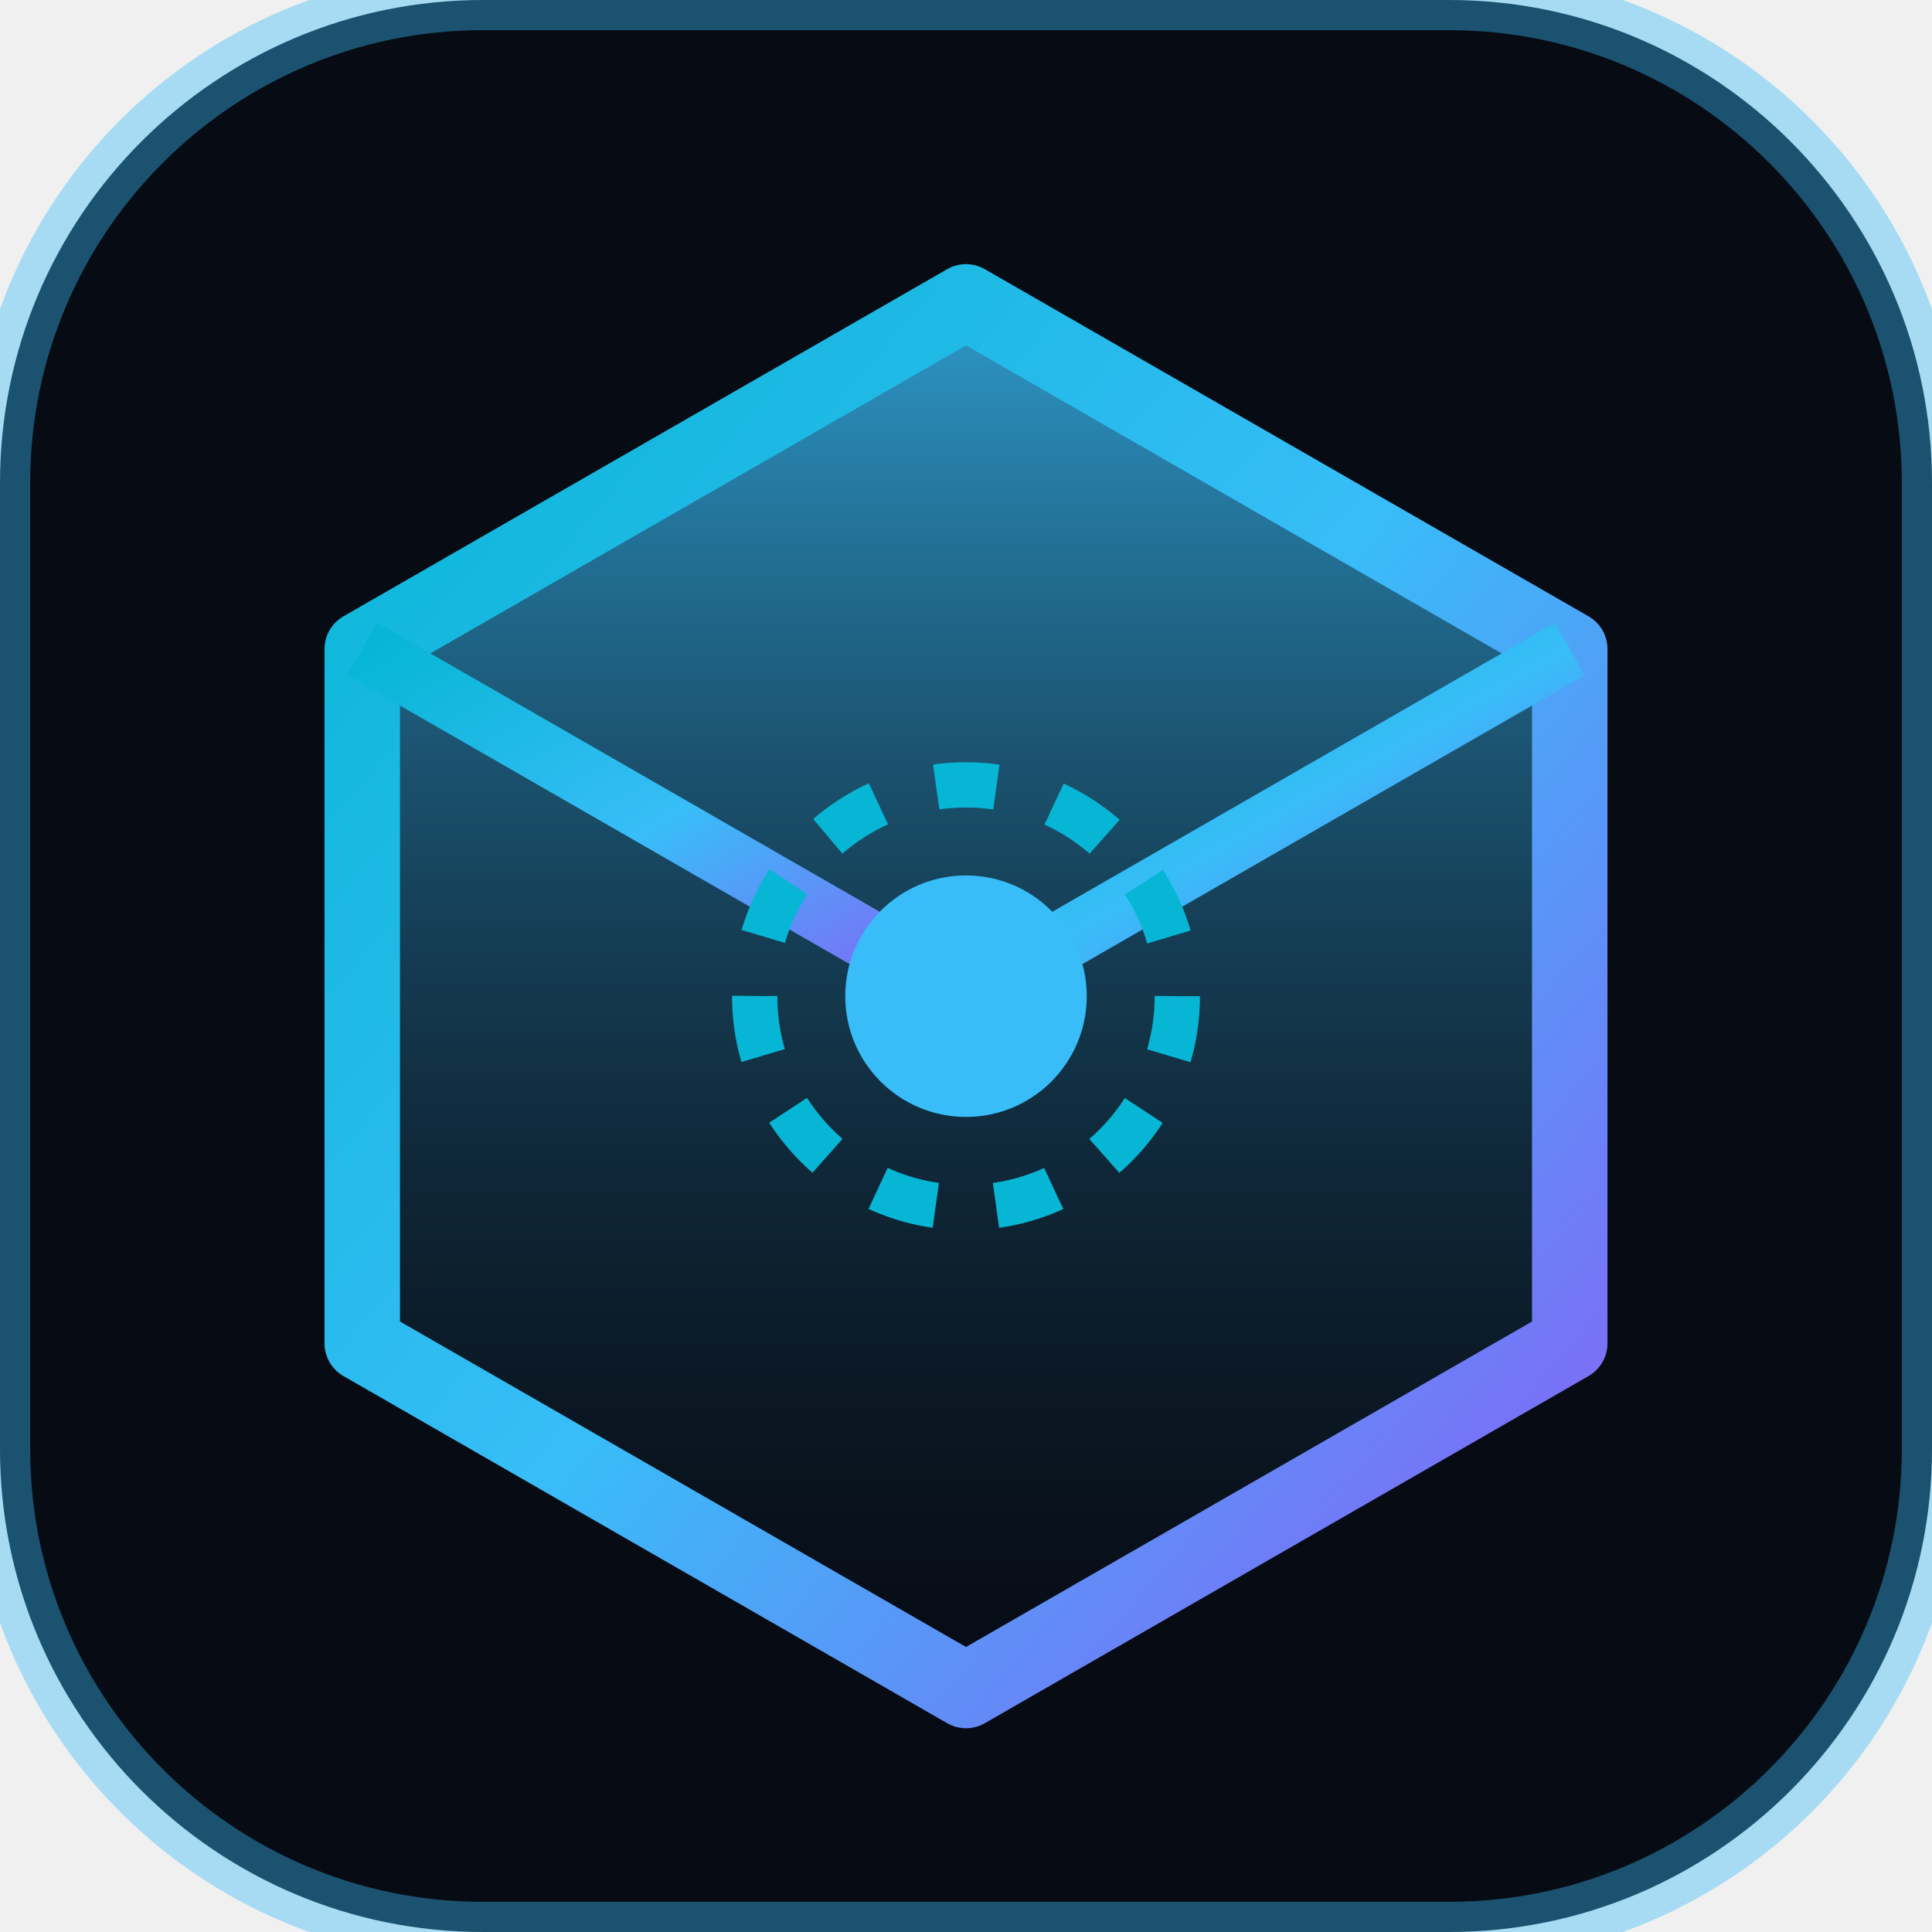
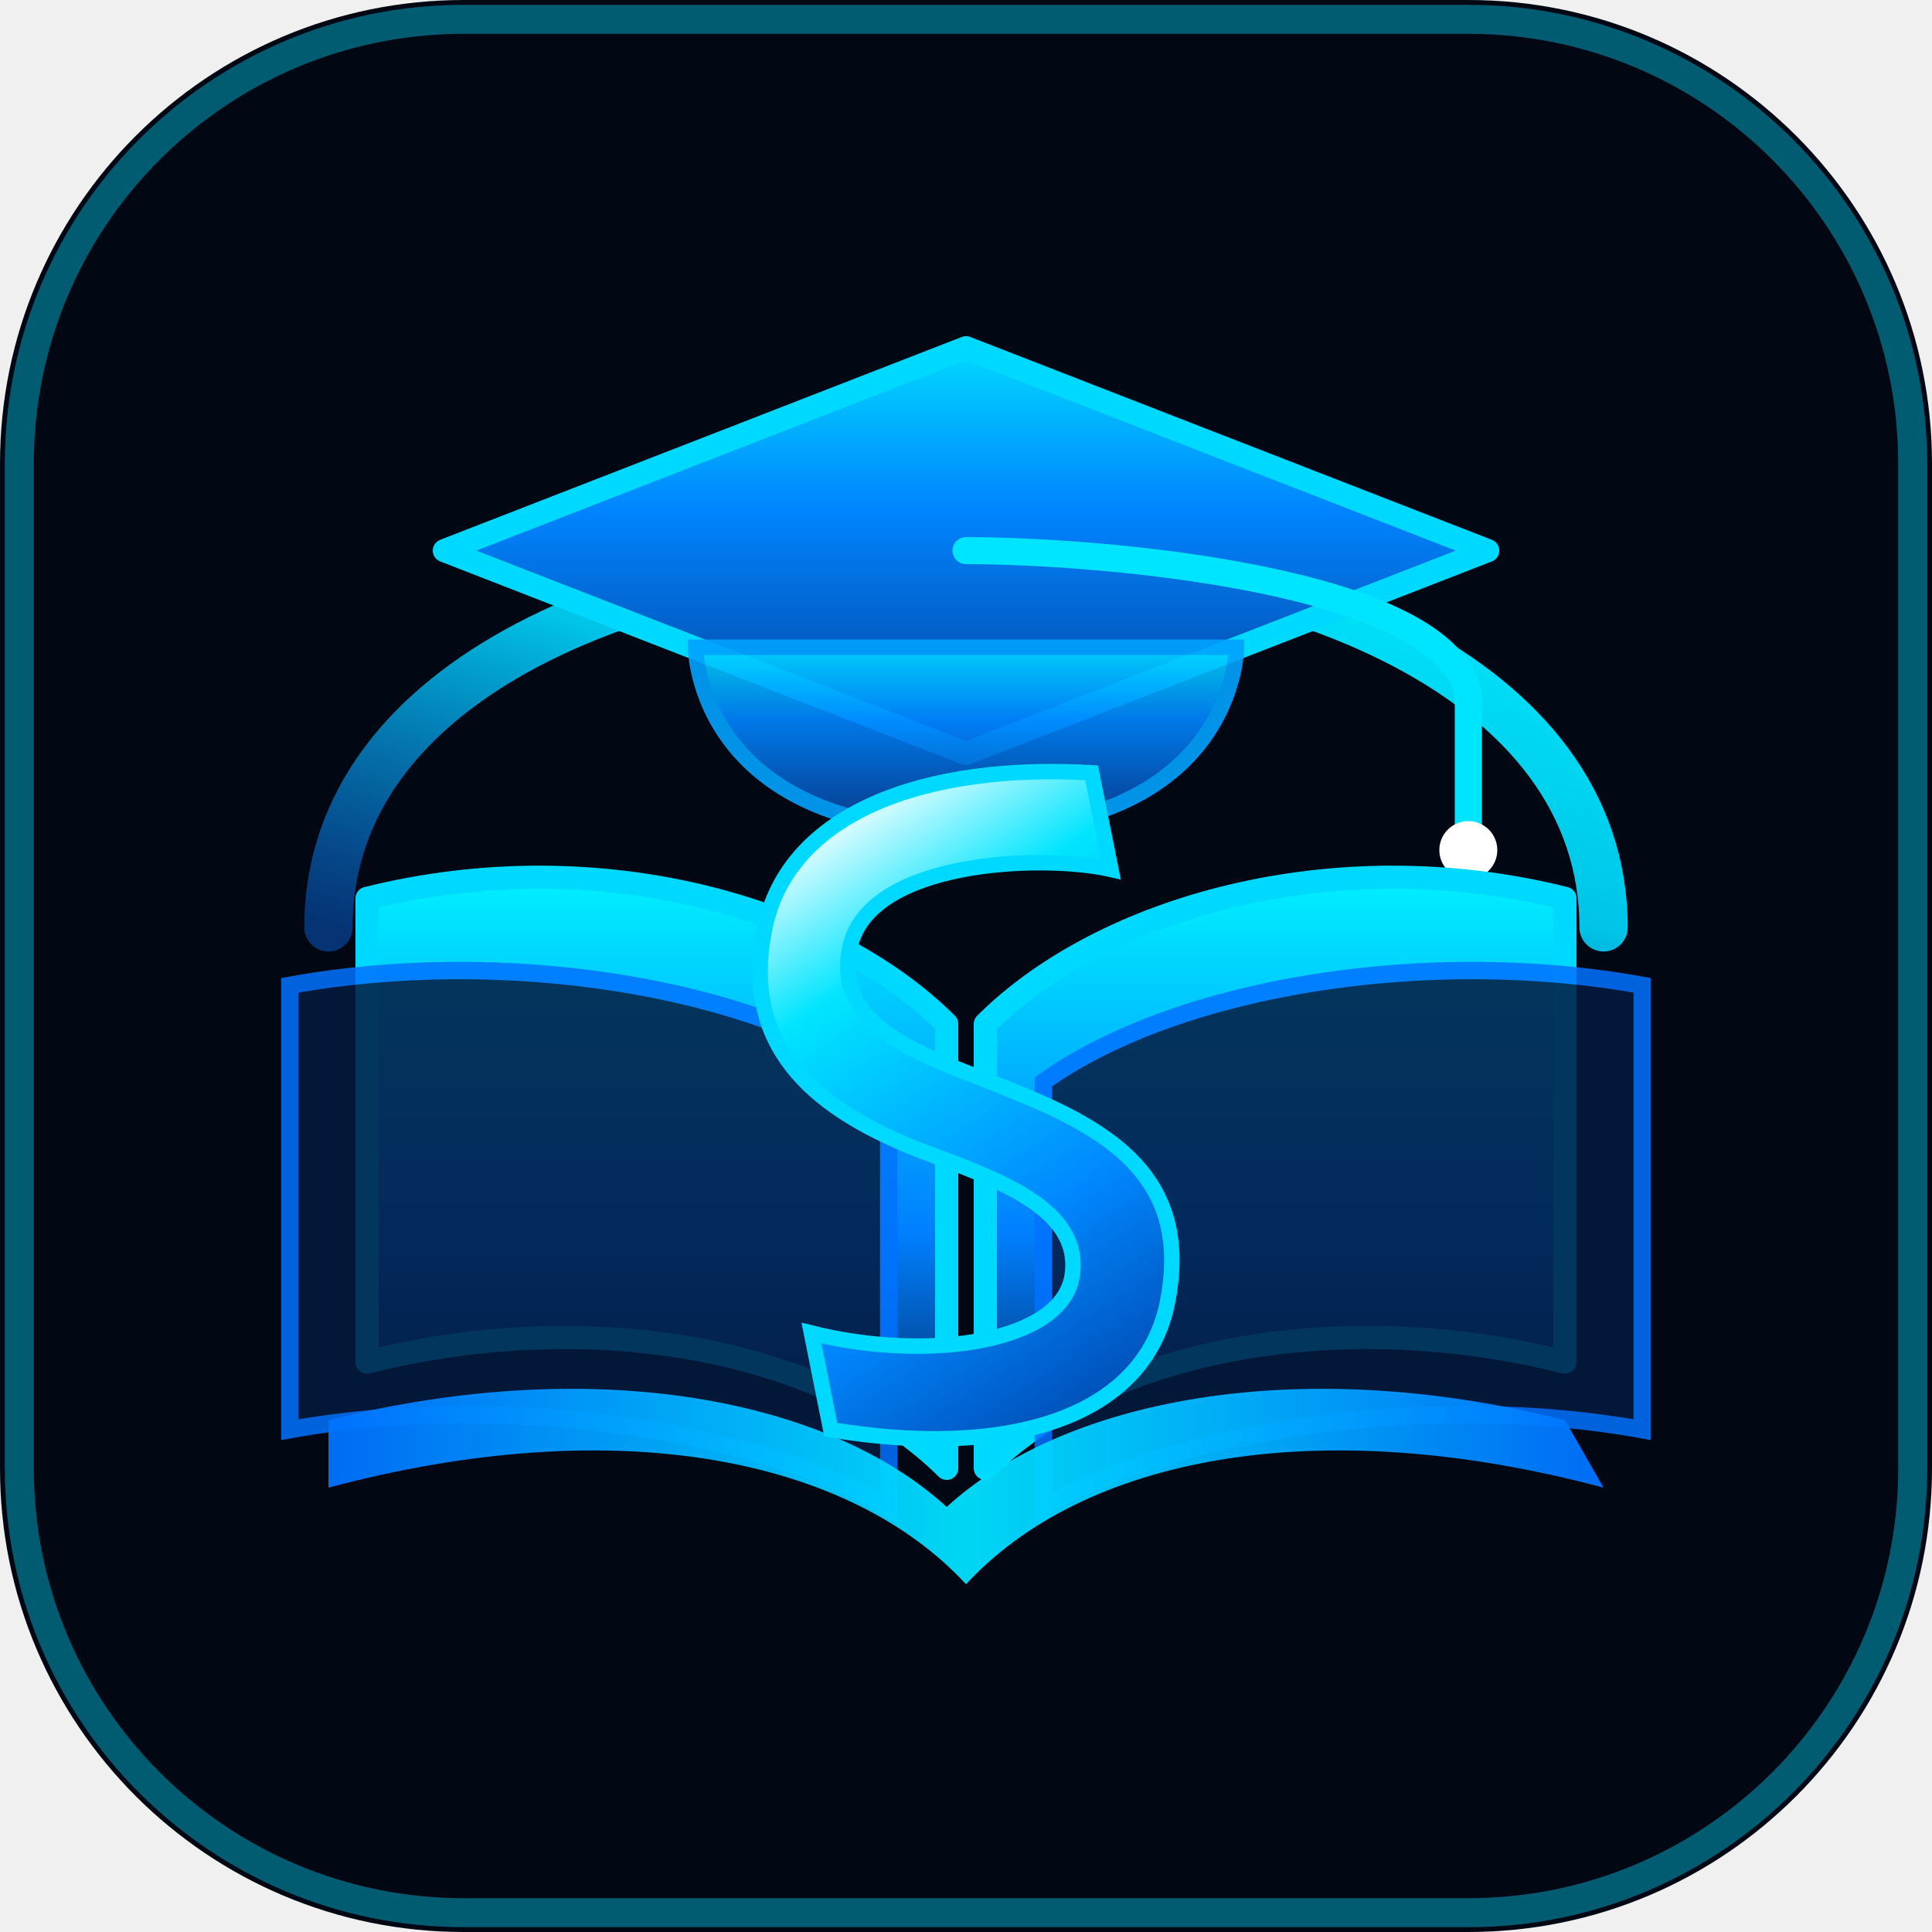
- <svg xmlns="http://www.w3.org/2000/svg" viewBox="0 0 64 64" fill="none">
+ <svg xmlns="http://www.w3.org/2000/svg" viewBox="0 0 100 100" fill="none">
  <defs>
-     <linearGradient id="sankalpGrad" x1="0%" y1="0%" x2="100%" y2="100%">
-       <stop offset="0%" stop-color="#06b6d4" />
-       <stop offset="50%" stop-color="#38bdf8" />
-       <stop offset="100%" stop-color="#8b5cf6" />
+     <linearGradient id="favHalo" x1="0%" y1="100%" x2="100%" y2="0%">
+       <stop offset="0%" stop-color="#085ED6" stop-opacity="0.5" />
+       <stop offset="50%" stop-color="#00D9FF" stop-opacity="0.9" />
+       <stop offset="100%" stop-color="#00F0FF" />
    </linearGradient>
-     <linearGradient id="innerGlow" x1="0%" y1="0%" x2="0%" y2="100%">
-       <stop offset="0%" stop-color="#38bdf8" stop-opacity="0.8" />
-       <stop offset="100%" stop-color="#070b14" stop-opacity="0.2" />
+     <linearGradient id="favCap" x1="50%" y1="0%" x2="50%" y2="100%">
+       <stop offset="0%" stop-color="#00D9FF" />
+       <stop offset="40%" stop-color="#0084FF" />
+       <stop offset="100%" stop-color="#063D94" />
+     </linearGradient>
+     <linearGradient id="favPage" x1="0%" y1="0%" x2="0%" y2="100%">
+       <stop offset="0%" stop-color="#00F0FF" />
+       <stop offset="60%" stop-color="#0080FF" />
+       <stop offset="100%" stop-color="#022152" />
+     </linearGradient>
+     <linearGradient id="favS" x1="30%" y1="0%" x2="70%" y2="100%">
+       <stop offset="0%" stop-color="#FFFFFF" />
+       <stop offset="25%" stop-color="#00E5FF" />
+       <stop offset="70%" stop-color="#0088FF" />
+       <stop offset="100%" stop-color="#004FB8" />
+     </linearGradient>
+     <linearGradient id="favSpine" x1="0%" y1="0%" x2="100%" y2="0%">
+       <stop offset="0%" stop-color="#0072FF" />
+       <stop offset="50%" stop-color="#00E1FF" />
+       <stop offset="100%" stop-color="#0072FF" />
    </linearGradient>
  </defs>
-   <rect width="64" height="64" rx="16" fill="#070b14" stroke="#38bdf8" stroke-width="2" stroke-opacity="0.4" />
-   <path d="M32 10 L52 21.5 V44.5 L32 56 L12 44.5 V21.5 Z" fill="url(#innerGlow)" stroke="url(#sankalpGrad)" stroke-width="2.5" stroke-linejoin="round" />
-   <path d="M32 33 L52 21.5" stroke="url(#sankalpGrad)" stroke-width="2" />
-   <path d="M32 33 L12 21.5" stroke="url(#sankalpGrad)" stroke-width="2" />
-   <path d="M32 33 V56" stroke="url(#sankalpGrad)" stroke-width="2" />
-   <circle cx="32" cy="33" r="4" fill="#38bdf8" />
-   <circle cx="32" cy="33" r="7" stroke="#06b6d4" stroke-width="1.5" stroke-dasharray="2 2" />
+   <rect width="100" height="100" rx="24" fill="#020813" />
+   <rect width="98" height="98" x="1" y="1" rx="23" stroke="#00D9FF" stroke-width="1.5" stroke-opacity="0.4" />
+   <path d="M17 48 C 17 22, 83 22, 83 48" stroke="url(#favHalo)" stroke-width="2.5" stroke-linecap="round" fill="none" />
+   <path d="M50 18 L77 28.5 L50 39 L23 28.5 Z" fill="url(#favCap)" stroke="#00D9FF" stroke-width="1.2" stroke-linejoin="round" />
+   <path d="M36 33.5 C 36 33.5, 36 43, 50 43 C 64 43, 64 33.5, 64 33.5 Z" fill="url(#favCap)" stroke="#00A2FF" stroke-width="0.8" opacity="0.9" />
+   <path d="M50 28.5 C 57 28.5, 75 30, 76 36 L 76 43" stroke="#00E5FF" stroke-width="1.4" stroke-linecap="round" fill="none" />
+   <circle cx="76" cy="44" r="1.5" fill="#FFFFFF" />
+   <path d="M19 46.5 C 31 43.5, 43 47, 49 53 L 49 76 C 43 70, 31 67.5, 19 70.5 Z" fill="url(#favPage)" stroke="#00D9FF" stroke-width="1.2" stroke-linejoin="round" />
+   <path d="M81 46.5 C 69 43.5, 57 47, 51 53 L 51 76 C 57 70, 69 67.5, 81 70.5 Z" fill="url(#favPage)" stroke="#00D9FF" stroke-width="1.2" stroke-linejoin="round" />
+   <path d="M15 51 C 26 49, 39 51, 46 56 L 46 78 C 39 74, 26 72, 15 74 Z" fill="#031A40" stroke="#0072FF" stroke-width="0.9" opacity="0.85" />
+   <path d="M85 51 C 74 49, 61 51, 54 56 L 54 78 C 61 74, 74 72, 85 74 Z" fill="#031A40" stroke="#0072FF" stroke-width="0.9" opacity="0.85" />
+   <path d="M17 73.5 C 31 70, 43 72.5, 49 78 C 55 72.5, 67 70, 81 73.5 L 83 77 C 68 73, 56 75.5, 50 82 C 44 75.5, 32 73, 17 77 Z" fill="url(#favSpine)" opacity="0.95" />
+   <path d="M57.5 45 C 54 44.2, 45 44.5, 44 49 C 43 53.5, 48.5 54.8, 52.5 56.5 C 57.5 58.5, 61.5 61, 60.5 67 C 59.5 73.5, 52 75.5, 43 74 L 42 69 C 48 70.5, 55 69.5, 55.5 66 C 56 62.5, 51.5 61, 47.5 59.5 C 42.5 57.5, 38.5 54.5, 39.5 48.5 C 40.5 42, 48 39.5, 56.5 40 Z" fill="url(#favS)" stroke="#00D9FF" stroke-width="0.8" />
</svg>
